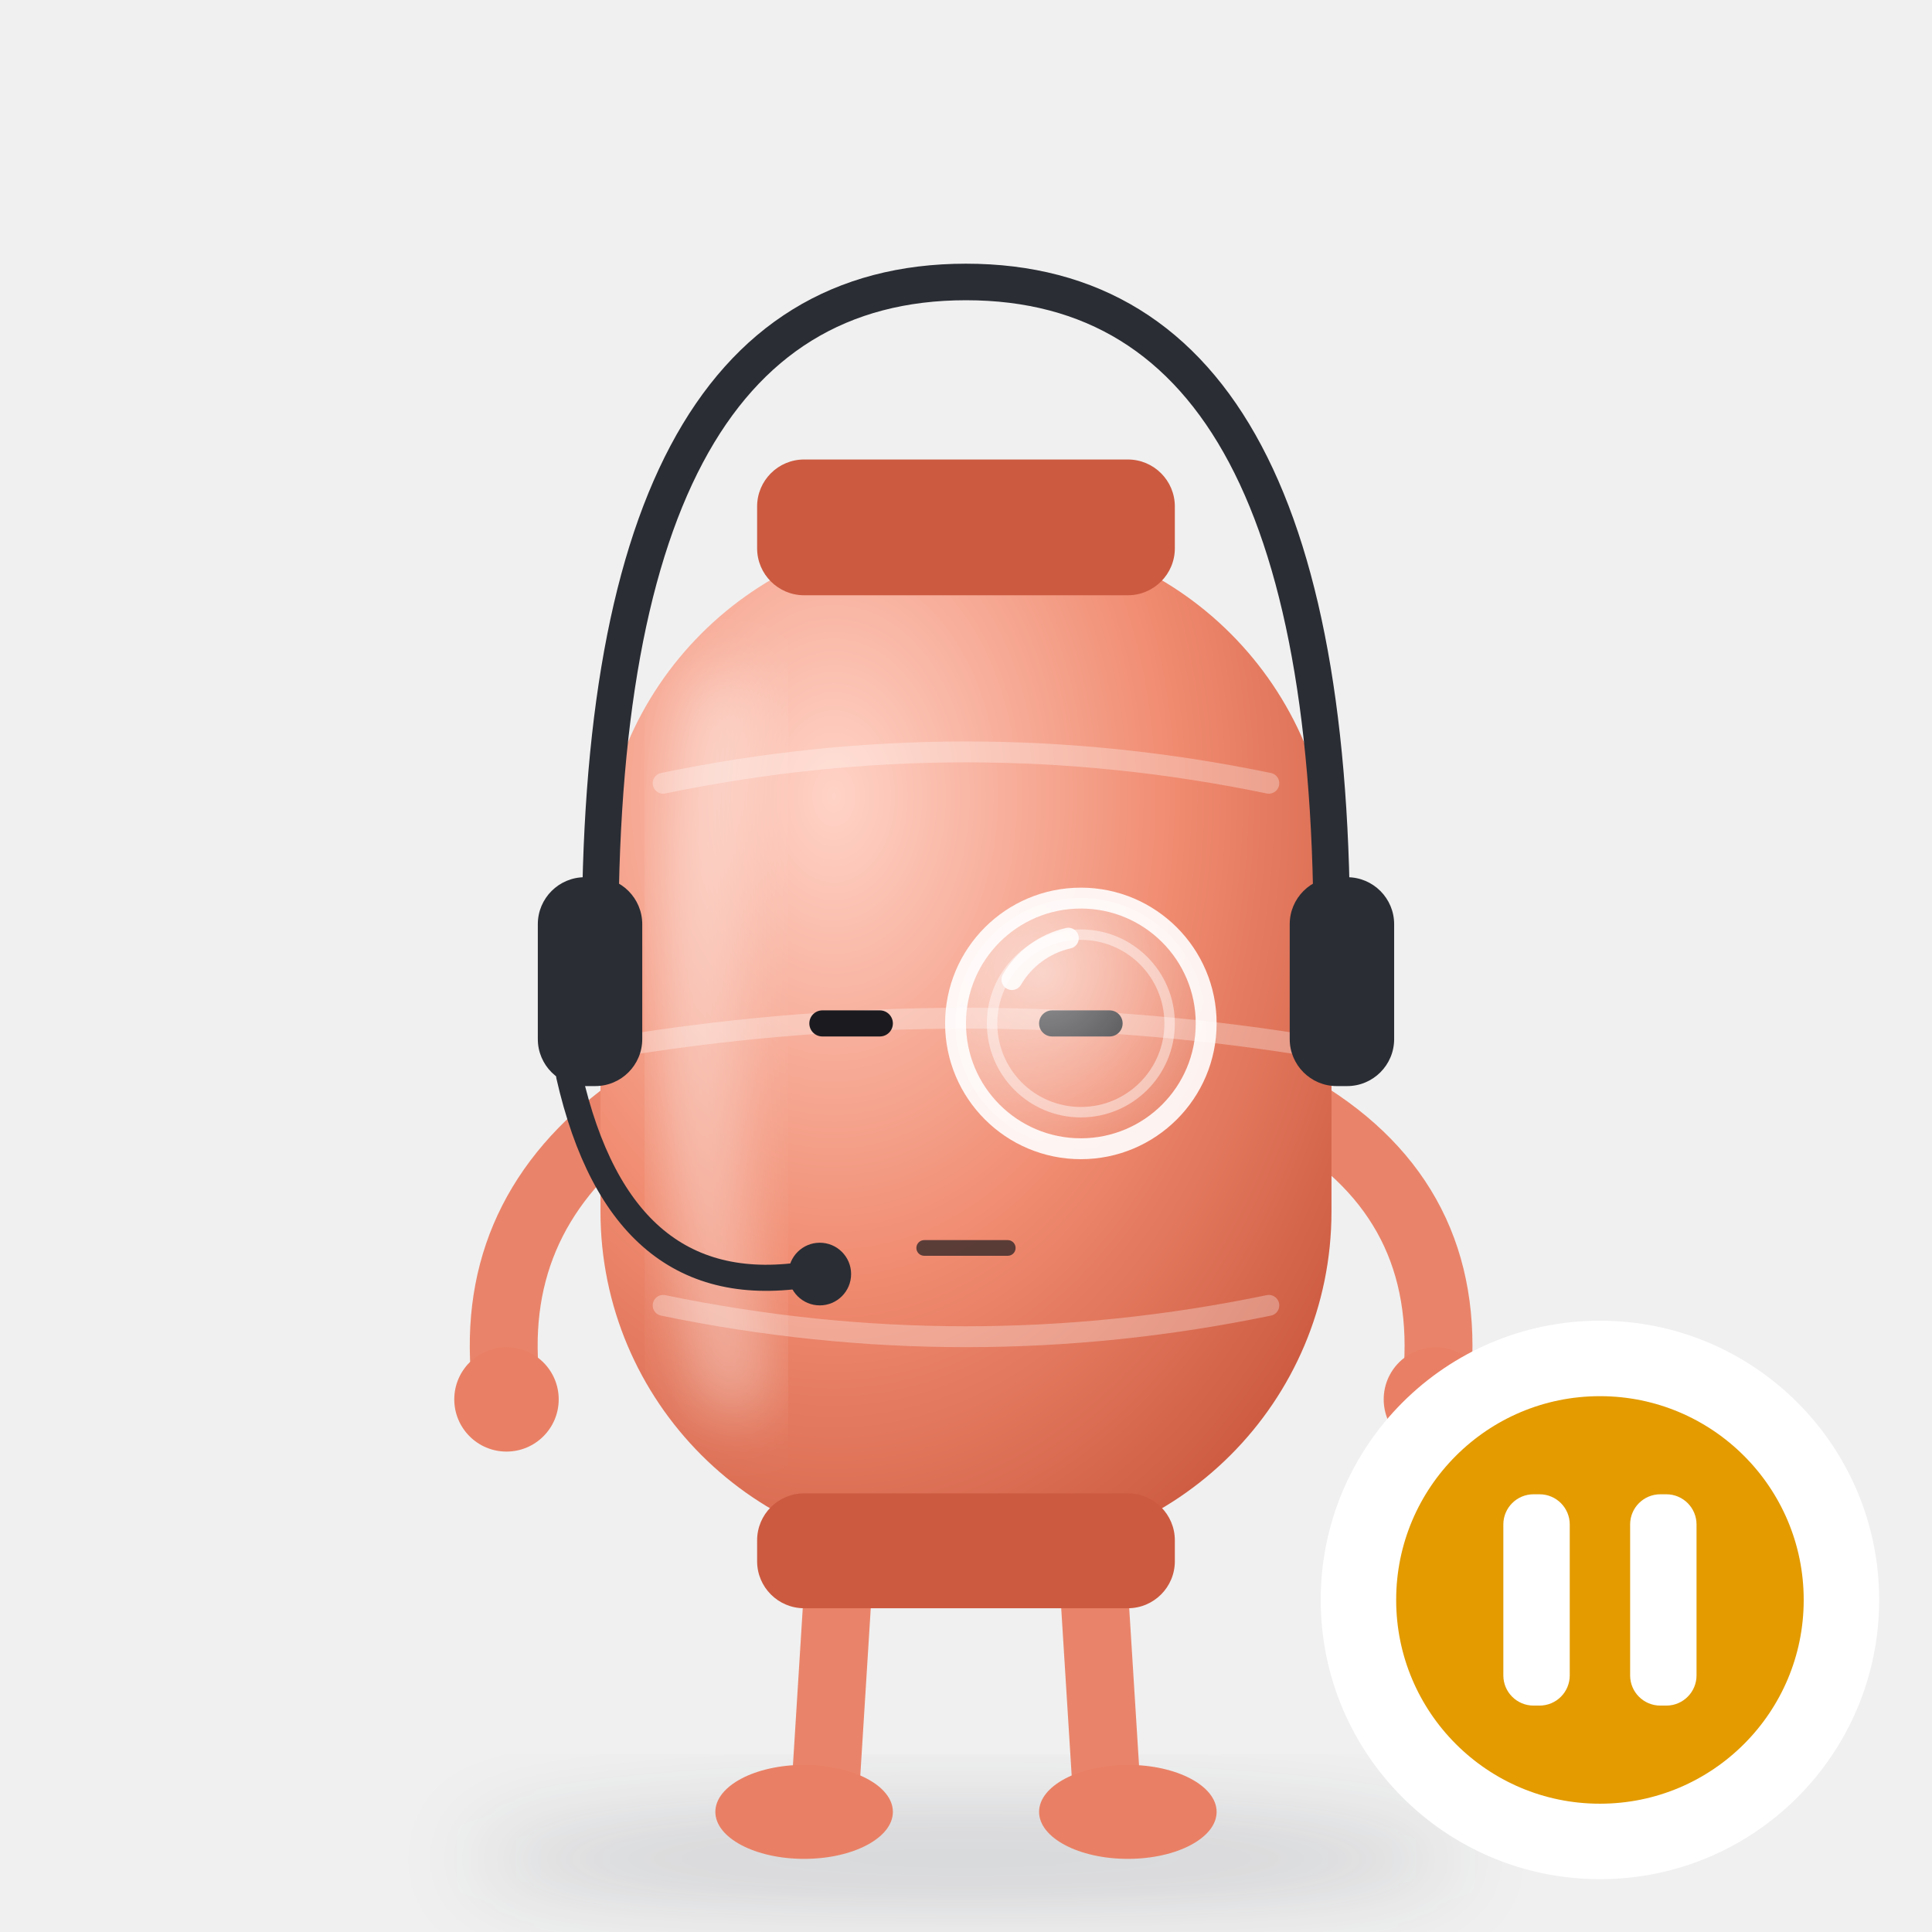
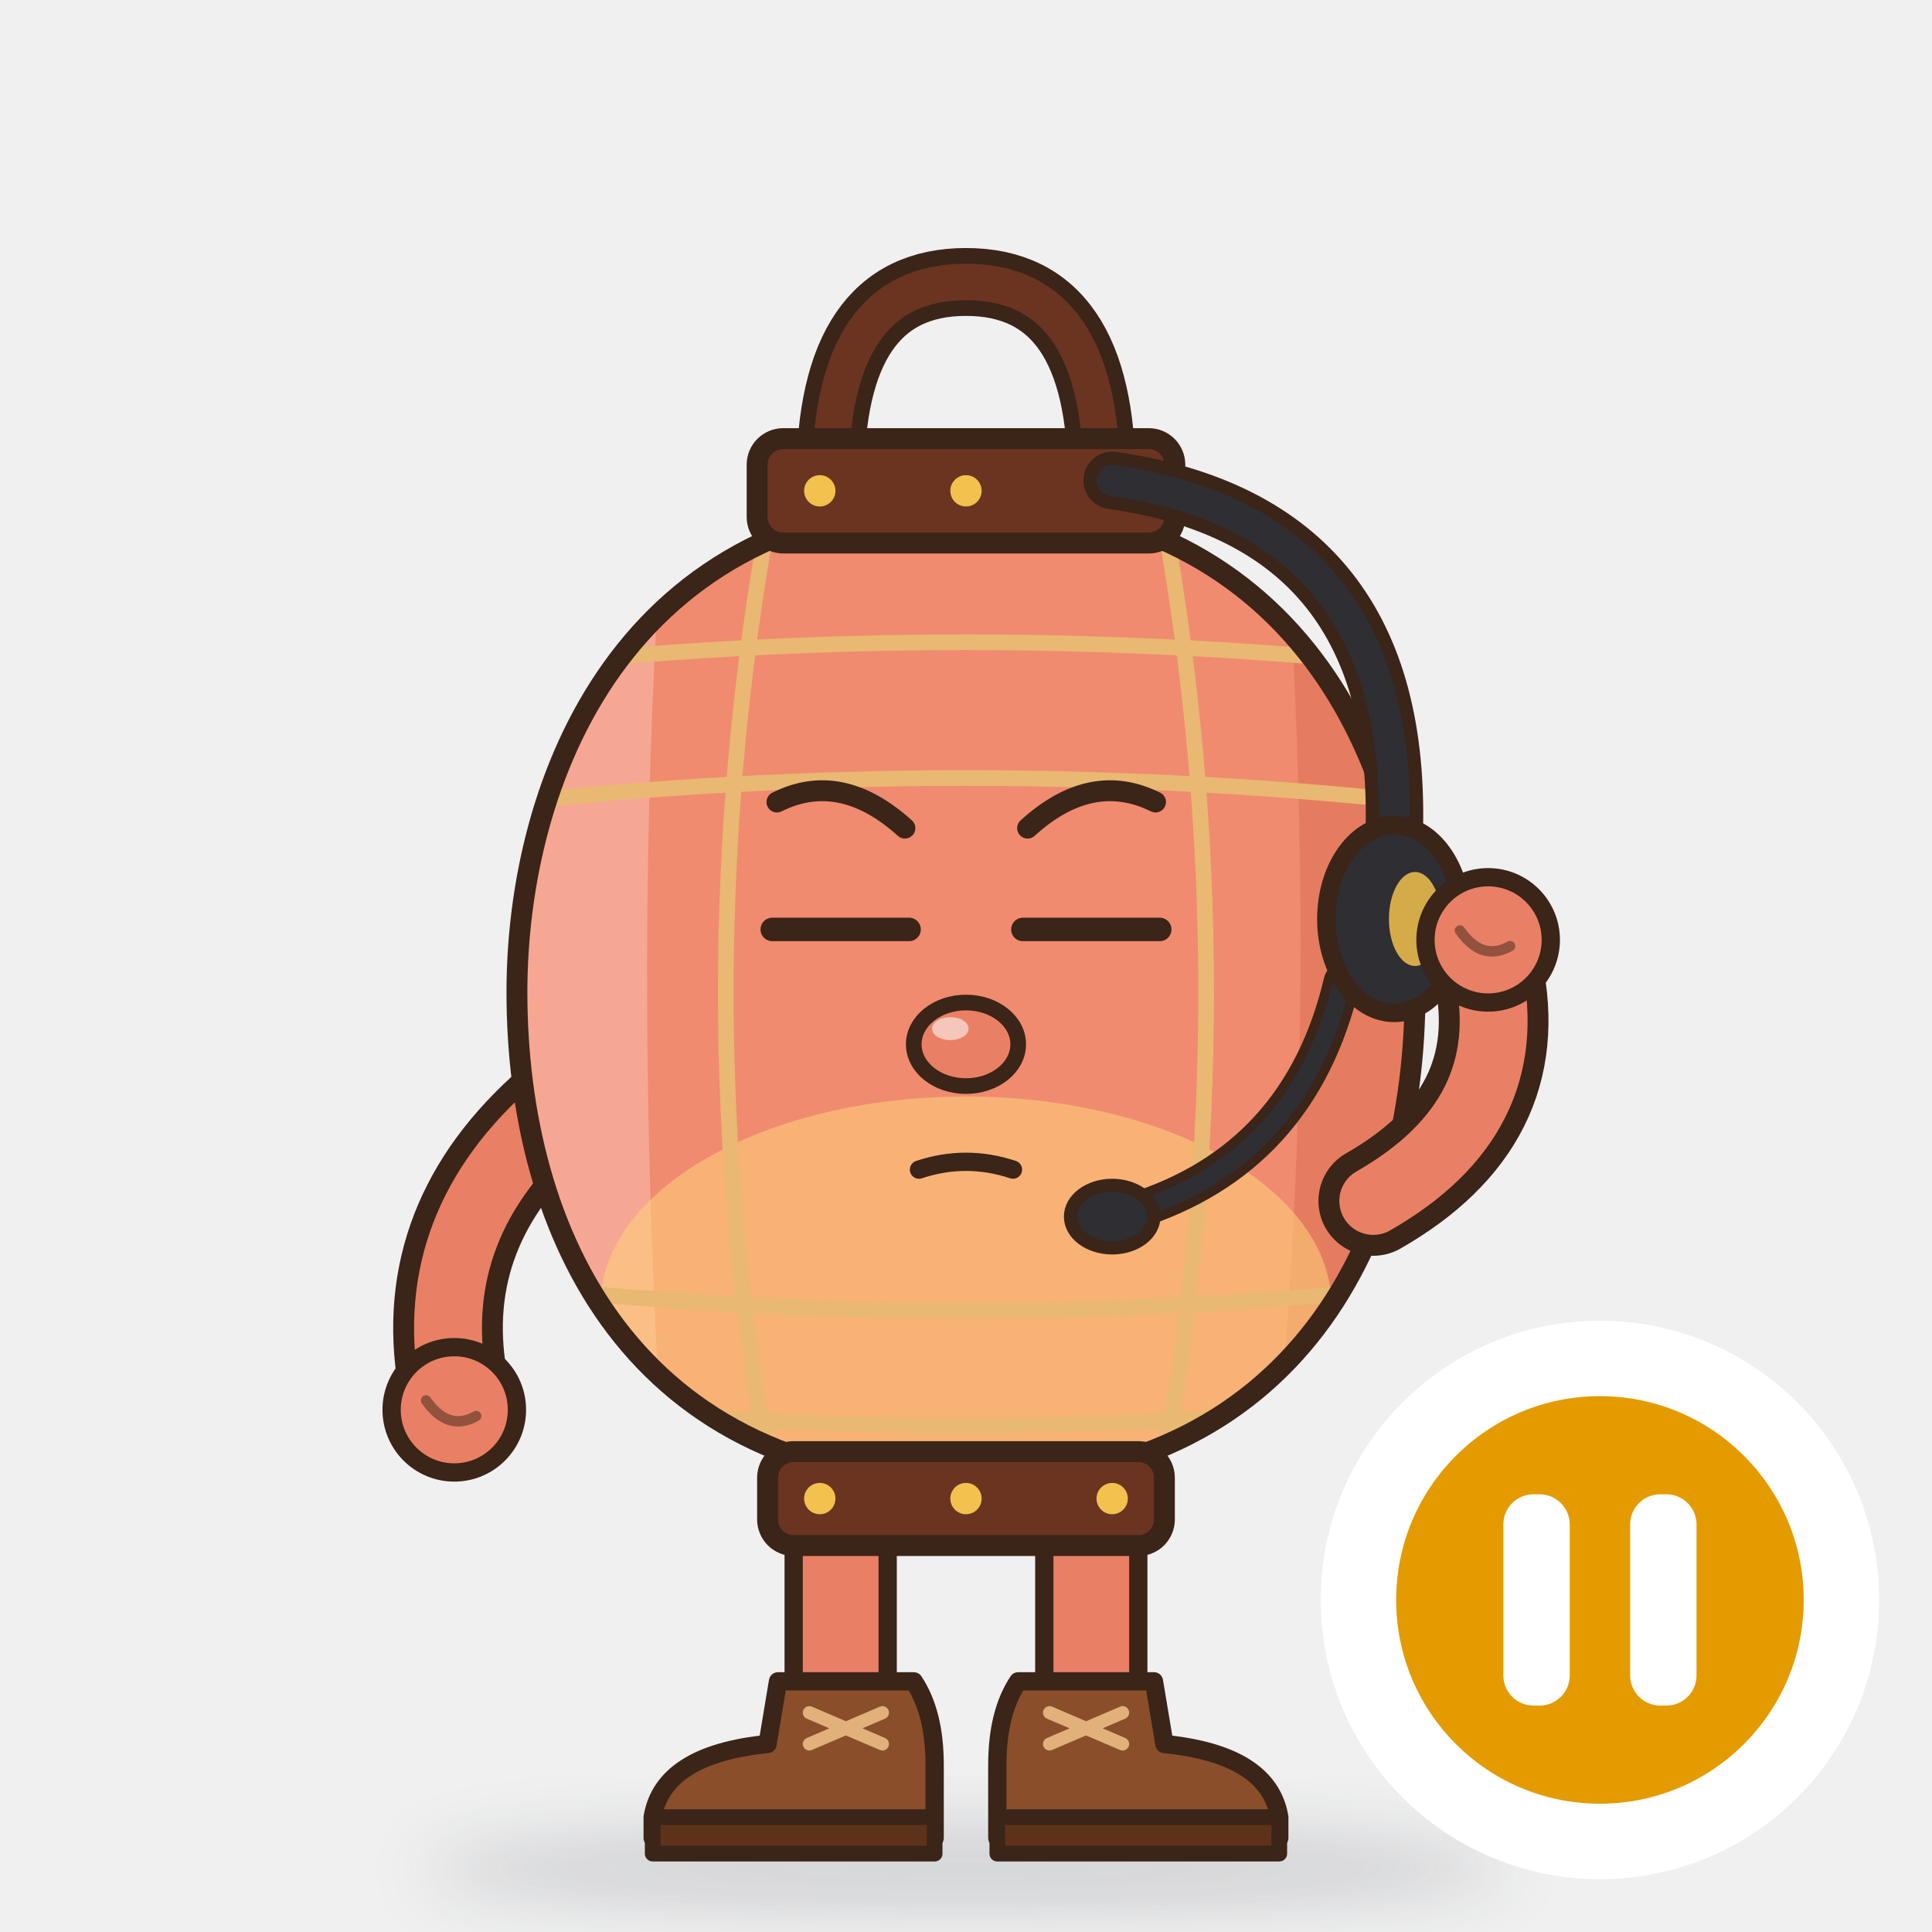
<svg xmlns="http://www.w3.org/2000/svg" viewBox="0 0 64 64" width="160" height="160" role="img" aria-label="Kyoto, Support, blocked">
  <defs>
-     <radialGradient id="sm-kyoto-b" cx="32%" cy="26%" r="85%">
-       <stop offset="0" stop-color="#FFD3C7" />
-       <stop offset=".55" stop-color="#F08B70" />
-       <stop offset="1" stop-color="#CC5A40" />
-     </radialGradient>
-     <radialGradient id="sm-kyoto-l" cx="35%" cy="30%" r="75%">
-       <stop offset="0" stop-color="#fff" stop-opacity=".55" />
-       <stop offset="1" stop-color="#fff" stop-opacity=".08" />
-     </radialGradient>
-     <filter id="sm-kyoto-f" x="-20%" y="-20%" width="140%" height="140%">
+     <filter id="sm-kyoto-s" x="-50%" y="-50%" width="200%" height="200%">
      <feGaussianBlur stdDeviation="6" />
-     </filter>
-     <filter id="sm-kyoto-s" x="-50%" y="-50%" width="200%" height="200%">
-       <feGaussianBlur stdDeviation="8" />
    </filter>
  </defs>
  <g transform="scale(0.17297) translate(35 0)">
-     <ellipse cx="150" cy="356" rx="95" ry="10" fill="#1B2430" opacity=".14" filter="url(#sm-kyoto-s)" />
-     <path d="M126 296 L123 344" fill="none" stroke="#E98065" stroke-width="13" stroke-linecap="round" stroke-linejoin="round" opacity=".96" />
-     <path d="M174 296 L177 344" fill="none" stroke="#E98065" stroke-width="13" stroke-linecap="round" stroke-linejoin="round" opacity=".96" />
-     <ellipse cx="119" cy="347" rx="17" ry="9" fill="#E98065" />
-     <ellipse cx="181" cy="347" rx="17" ry="9" fill="#E98065" />
-     <path d="M84 214 Q58 234 62 266" fill="none" stroke="#E98065" stroke-width="13" stroke-linecap="round" stroke-linejoin="round" opacity=".96" />
-     <circle cx="62" cy="268" r="10" fill="#E98065" />
-     <path d="M216 214 Q244 232 240 266" fill="none" stroke="#E98065" stroke-width="13" stroke-linecap="round" stroke-linejoin="round" opacity=".96" />
-     <circle cx="240" cy="268" r="10" fill="#E98065" />
-     <rect x="80" y="102" width="140" height="196" rx="66" fill="url(#sm-kyoto-b)" />
-     <rect x="110" y="88" width="80" height="26" rx="9" fill="#CC5A40" />
-     <rect x="110" y="286" width="80" height="22" rx="9" fill="#CC5A40" />
-     <path d="M92 150 Q150 138 208 150 M86 200 Q150 190 214 200 M92 250 Q150 262 208 250" fill="none" stroke="#fff" stroke-opacity=".3" stroke-width="4" stroke-linecap="round" stroke-linejoin="round" />
-     <path d="M98 130 Q86 200 100 270 L112 270 Q100 200 110 130 Z" fill="#fff" opacity=".42" filter="url(#sm-kyoto-f)" />
+     <ellipse cx="150" cy="358" rx="104" ry="9" fill="#1B2430" opacity=".14" filter="url(#sm-kyoto-s)" />
+     <rect x="117" y="290" width="18" height="40" rx="6" fill="#E98065" stroke="#3B2418" stroke-width="3.5" />
+     <rect x="165" y="290" width="18" height="40" rx="6" fill="#E98065" stroke="#3B2418" stroke-width="3.5" />
+     <path d="M140 322 L114 322 L112 334 Q92 336 90 348 L90 352 L144 352 L144 338 Q144 328 140 322 Z" fill="#8A4E2B" stroke="#3B2418" stroke-width="3.5" stroke-linejoin="round" />
+     <path d="M144 348 L90 348 L90 355 L144 355 Z" fill="#5E3219" stroke="#3B2418" stroke-width="3" stroke-linejoin="round" />
+     <path d="M134 328 L120 334 M120 328 L134 334" fill="none" stroke="#E2B07A" stroke-width="2.5" stroke-linecap="round" stroke-linejoin="round" />
+     <path d="M160 322 L186 322 L188 334 Q208 336 210 348 L210 352 L156 352 L156 338 Q156 328 160 322 Z" fill="#8A4E2B" stroke="#3B2418" stroke-width="3.5" stroke-linejoin="round" />
+     <path d="M156 348 L210 348 L210 355 L156 355 Z" fill="#5E3219" stroke="#3B2418" stroke-width="3" stroke-linejoin="round" />
+     <path d="M166 328 L180 334 M180 328 L166 334" fill="none" stroke="#E2B07A" stroke-width="2.5" stroke-linecap="round" stroke-linejoin="round" />
+     <path d="M70 214 Q46 236 52 266" fill="none" stroke="#3B2418" stroke-width="21" stroke-linecap="round" stroke-linejoin="round" />
+     <path d="M70 214 Q46 236 52 266" fill="none" stroke="#E98065" stroke-width="13" stroke-linecap="round" stroke-linejoin="round" />
+     <circle cx="52" cy="270" r="12" fill="#E98065" stroke="#3B2418" stroke-width="3.5" />
+     <path d="M46.6 268.2 Q50.8 274.2 56.2 271.2" fill="none" stroke="#3B2418" stroke-width="2" stroke-linecap="round" opacity=".5" />
+     <path d="M124 92 Q124 54 150 54 Q176 54 176 92" fill="none" stroke="#3B2418" stroke-width="13" stroke-linecap="round" />
+     <path d="M124 92 Q124 54 150 54 Q176 54 176 92" fill="none" stroke="#6A3420" stroke-width="7" stroke-linecap="round" />
+     <clipPath id="sm-kyoto-c">
+       <path d="M150 96 C216 96 236 150 236 190 C236 236 214 284 150 284 C86 284 64 236 64 190 C64 150 84 96 150 96 Z" />
+     </clipPath>
+     <path d="M150 96 C216 96 236 150 236 190 C236 236 214 284 150 284 C86 284 64 236 64 190 C64 150 84 96 150 96 Z" fill="#F08B70" />
+     <g clip-path="url(#sm-kyoto-c)">
+       <path d="M200 0 L340 0 L340 370 L196 370 Q230 200 200 0 Z" fill="#CC5A40" opacity="0.32" />
+       <path d="M0 0 L104 0 Q76 160 100 370 L0 370 Z" fill="#FFD3C7" opacity="0.4" />
+       <ellipse cx="150" cy="250" rx="70" ry="40" fill="#FFD27A" opacity=".55" />
+       <path d="M60 128 Q150 118 240 128 M60 154 Q150 144 240 154 M60 246 Q150 256 240 246 M60 268 Q150 278 240 268" fill="none" stroke="#E9B872" stroke-width="3" stroke-linecap="round" stroke-linejoin="round" />
+       <path d="M112 100 Q96 190 112 280 M188 100 Q204 190 188 280" fill="none" stroke="#E9B872" stroke-width="3" stroke-linecap="round" stroke-linejoin="round" />
+     </g>
+     <path d="M150 96 C216 96 236 150 236 190 C236 236 214 284 150 284 C86 284 64 236 64 190 C64 150 84 96 150 96 Z" fill="none" stroke="#3B2418" stroke-width="4" stroke-linecap="round" stroke-linejoin="round" />
+     <rect x="110" y="84" width="80" height="20" rx="5" fill="#6A3420" stroke="#3B2418" stroke-width="4" />
+     <rect x="112" y="278" width="76" height="18" rx="5" fill="#6A3420" stroke="#3B2418" stroke-width="4" />
+     <circle cx="122" cy="94" r="3" fill="#F2C14E" />
+     <circle cx="122" cy="287" r="3" fill="#F2C14E" />
+     <circle cx="150" cy="94" r="3" fill="#F2C14E" />
+     <circle cx="150" cy="287" r="3" fill="#F2C14E" />
+     <circle cx="178" cy="94" r="3" fill="#F2C14E" />
+     <circle cx="178" cy="287" r="3" fill="#F2C14E" />
+     <ellipse cx="150" cy="200" rx="10" ry="8" fill="#E98065" stroke="#3B2418" stroke-width="3" />
+     <ellipse cx="147" cy="197" rx="3.5" ry="2.2" fill="#fff" opacity=".55" />
    <g>
-       <rect x="120" y="193.5" width="16" height="5" rx="2.5" fill="#1B1B1F" />
-       <rect x="164" y="193.5" width="16" height="5" rx="2.5" fill="#1B1B1F" />
+       <path d="M112.9 178 L139.1 178" stroke="#3B2418" stroke-width="4.5" stroke-linecap="round" />
+       <path d="M160.9 178 L187.1 178" stroke="#3B2418" stroke-width="4.5" stroke-linecap="round" />
    </g>
-     <circle cx="172" cy="196" r="24" fill="url(#sm-kyoto-l)" stroke="#fff" stroke-opacity=".9" stroke-width="4" />
-     <circle cx="172" cy="196" r="17" fill="none" stroke="#fff" stroke-opacity=".45" stroke-width="2" />
-     <path d="M158.8 187.6 A16.8 16.8 0 0 1 169.6 179.68" fill="none" stroke="#fff" stroke-width="4" stroke-linecap="round" opacity=".85" />
-     <path d="M142 239 L158 239" stroke="#1B1B1F" stroke-width="3" stroke-linecap="round" opacity=".7" />
-     <path d="M80 186 Q78 54 150 54 Q222 54 220 186" fill="none" stroke="#2A2D34" stroke-width="7" stroke-linecap="round" />
-     <rect x="68" y="168" width="20" height="40" rx="9" fill="#2A2D34" />
-     <rect x="212" y="168" width="20" height="40" rx="9" fill="#2A2D34" />
-     <path d="M74 206 Q84 250 120 244" fill="none" stroke="#2A2D34" stroke-width="5" stroke-linecap="round" />
-     <circle cx="122" cy="244" r="6" fill="#2A2D34" />
+     <path d="M113.8 153.6 Q126 147.5 138.3 158.6 M186.3 153.6 Q174 147.5 161.8 158.6" fill="none" stroke="#3B2418" stroke-width="4" stroke-linecap="round" />
+     <path d="M141 224 Q150 221 159 224" fill="none" stroke="#3B2418" stroke-width="3.5" stroke-linecap="round" />
+     <path d="M178 92 Q234 100 232 160" fill="none" stroke="#3B2418" stroke-width="11" stroke-linecap="round" stroke-linejoin="round" />
+     <path d="M178 92 Q234 100 232 160" fill="none" stroke="#2E2E33" stroke-width="6" stroke-linecap="round" stroke-linejoin="round" />
+     <path d="M222 188 Q214 222 182 232" fill="none" stroke="#3B2418" stroke-width="7" stroke-linecap="round" stroke-linejoin="round" />
+     <path d="M222 188 Q214 222 182 232" fill="none" stroke="#2E2E33" stroke-width="3.5" stroke-linecap="round" stroke-linejoin="round" />
+     <ellipse cx="178" cy="233" rx="8" ry="6" fill="#2E2E33" stroke="#3B2418" stroke-width="2.5" />
+     <path d="M228 230 Q256 214 250 186" fill="none" stroke="#3B2418" stroke-width="21" stroke-linecap="round" stroke-linejoin="round" />
+     <path d="M228 230 Q256 214 250 186" fill="none" stroke="#E98065" stroke-width="13" stroke-linecap="round" stroke-linejoin="round" />
+     <ellipse cx="232" cy="176" rx="13" ry="18" fill="#2E2E33" stroke="#3B2418" stroke-width="3.5" />
+     <ellipse cx="236" cy="176" rx="5" ry="9" fill="#F2C14E" opacity=".85" />
+     <circle cx="250" cy="180" r="12" fill="#E98065" stroke="#3B2418" stroke-width="3.5" />
+     <path d="M244.6 178.2 Q248.8 184.2 254.2 181.2" fill="none" stroke="#3B2418" stroke-width="2" stroke-linecap="round" opacity=".5" />
  </g>
  <circle cx="53" cy="53" r="8" fill="#e39b00" stroke="#fff" stroke-width="2.5" />
  <rect x="49.8" y="49.5" width="2.2" height="7" rx="1" fill="#fff" />
  <rect x="54" y="49.5" width="2.2" height="7" rx="1" fill="#fff" />
</svg>
